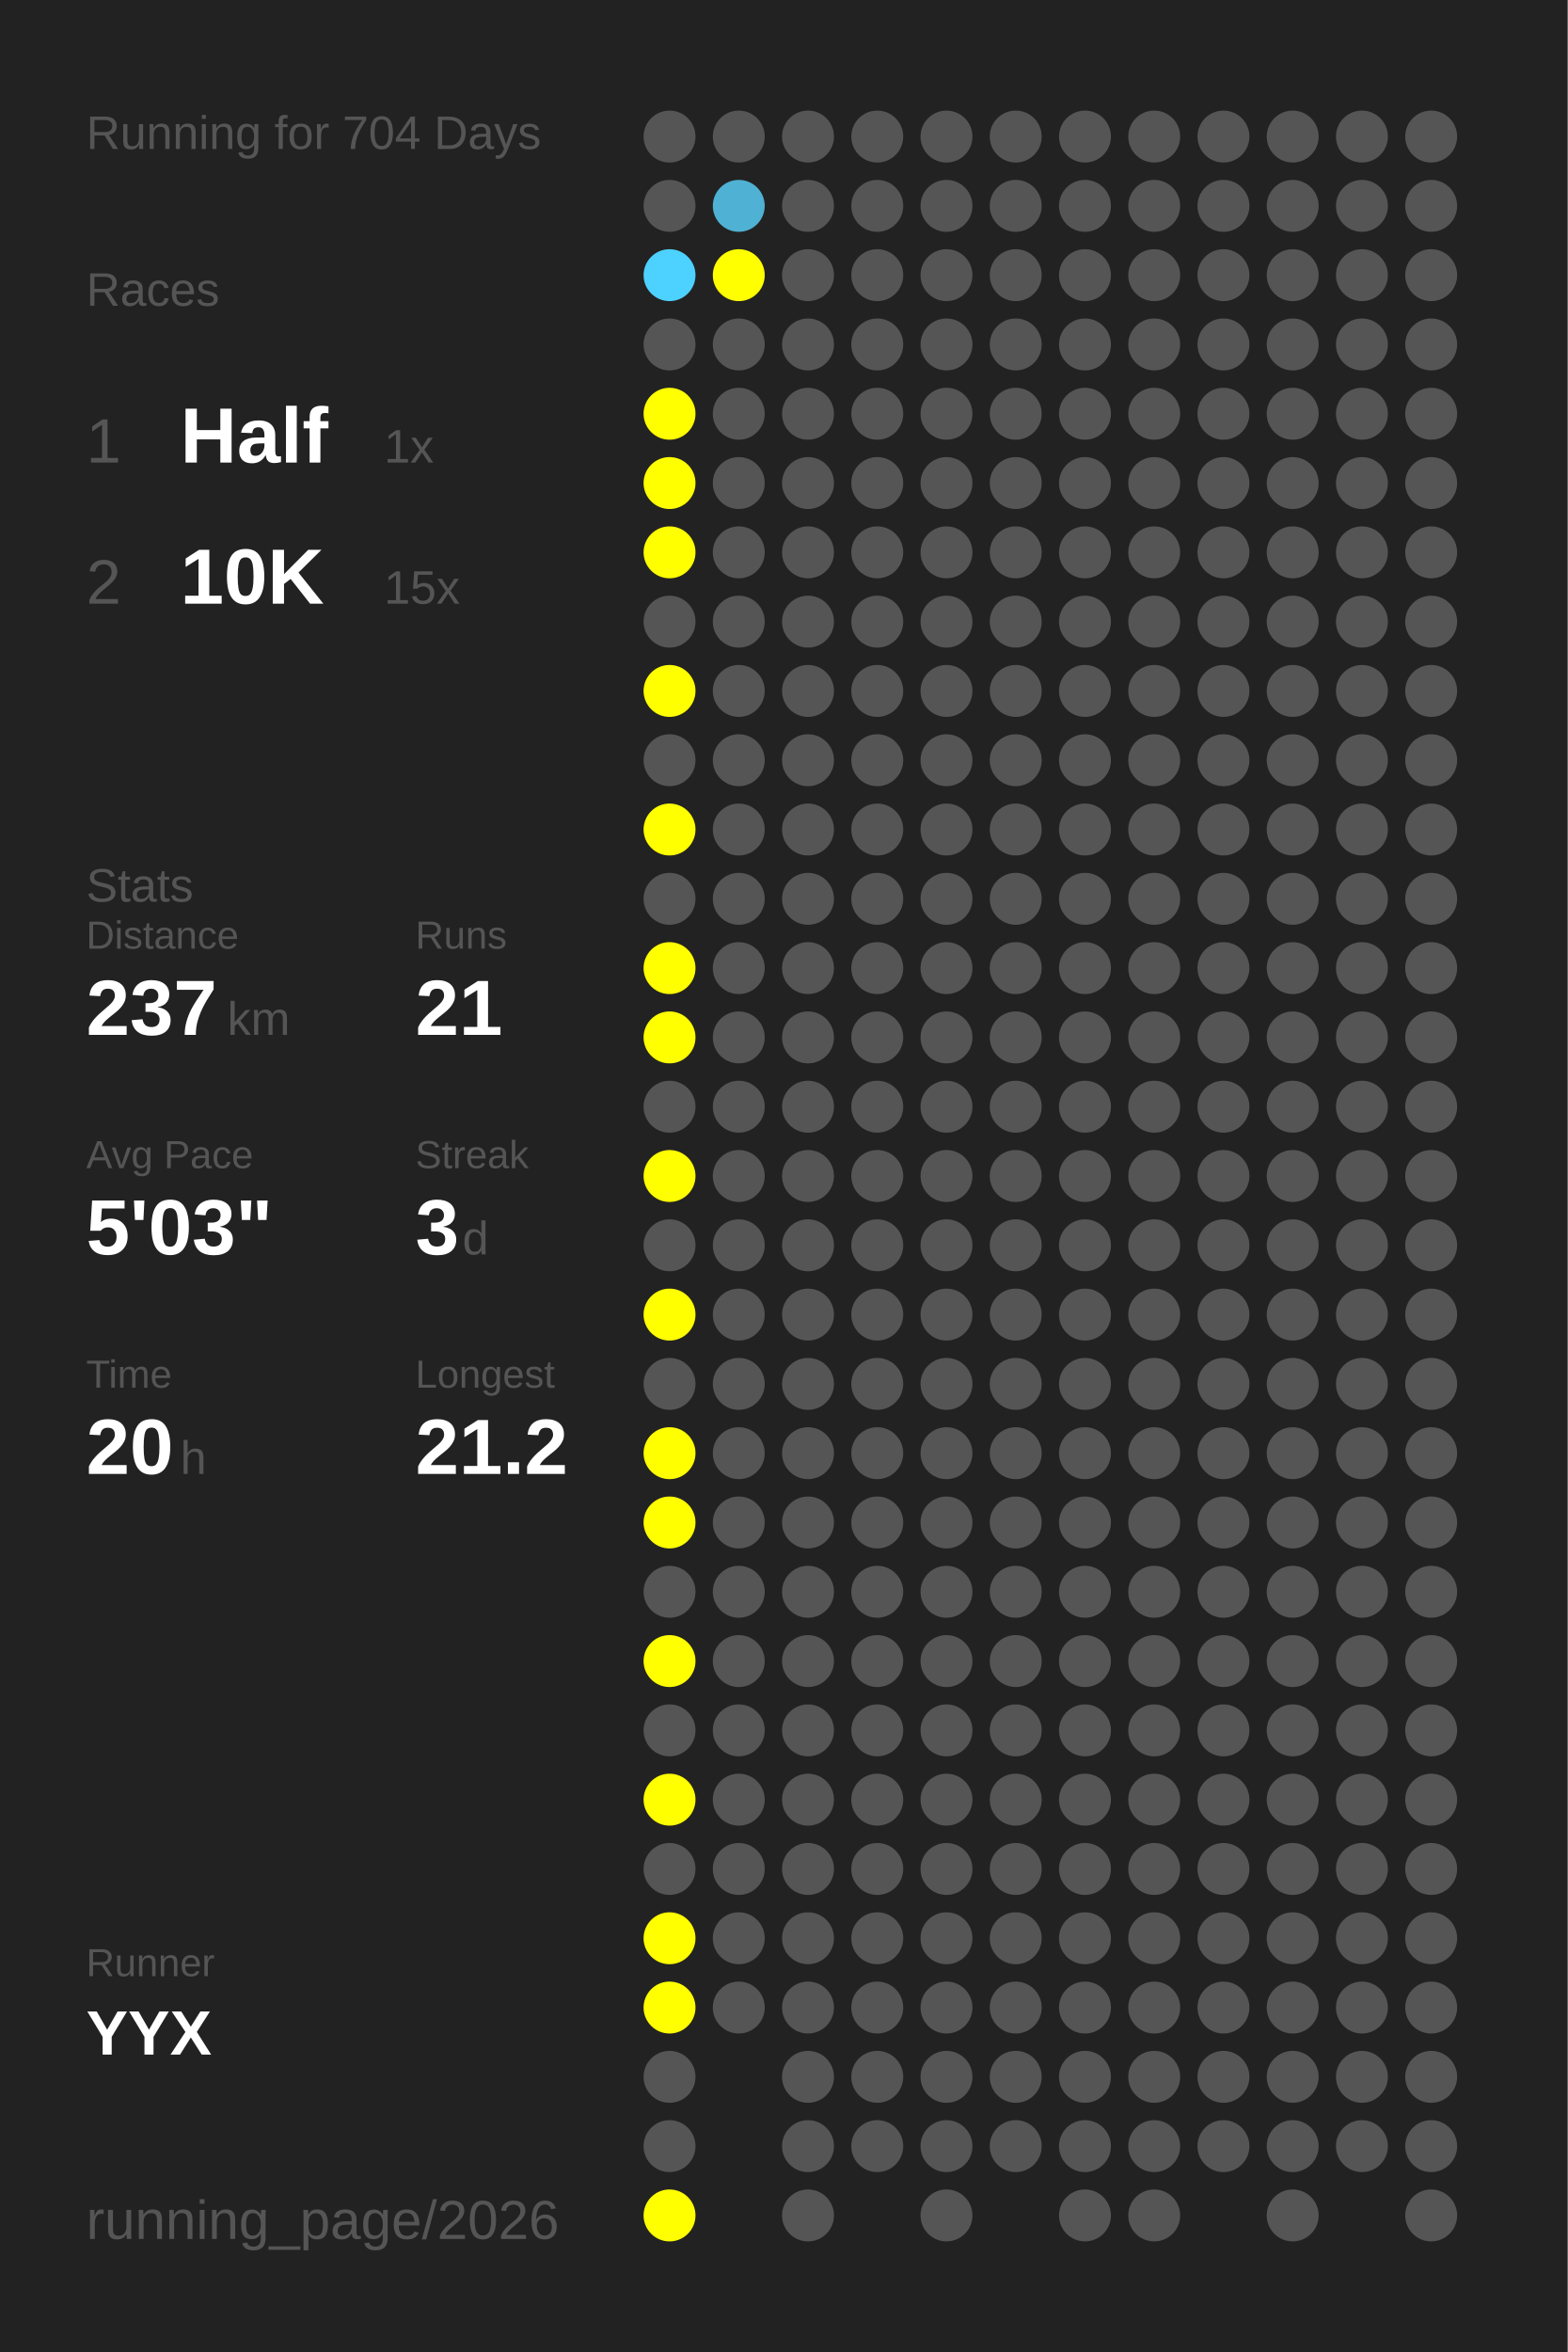
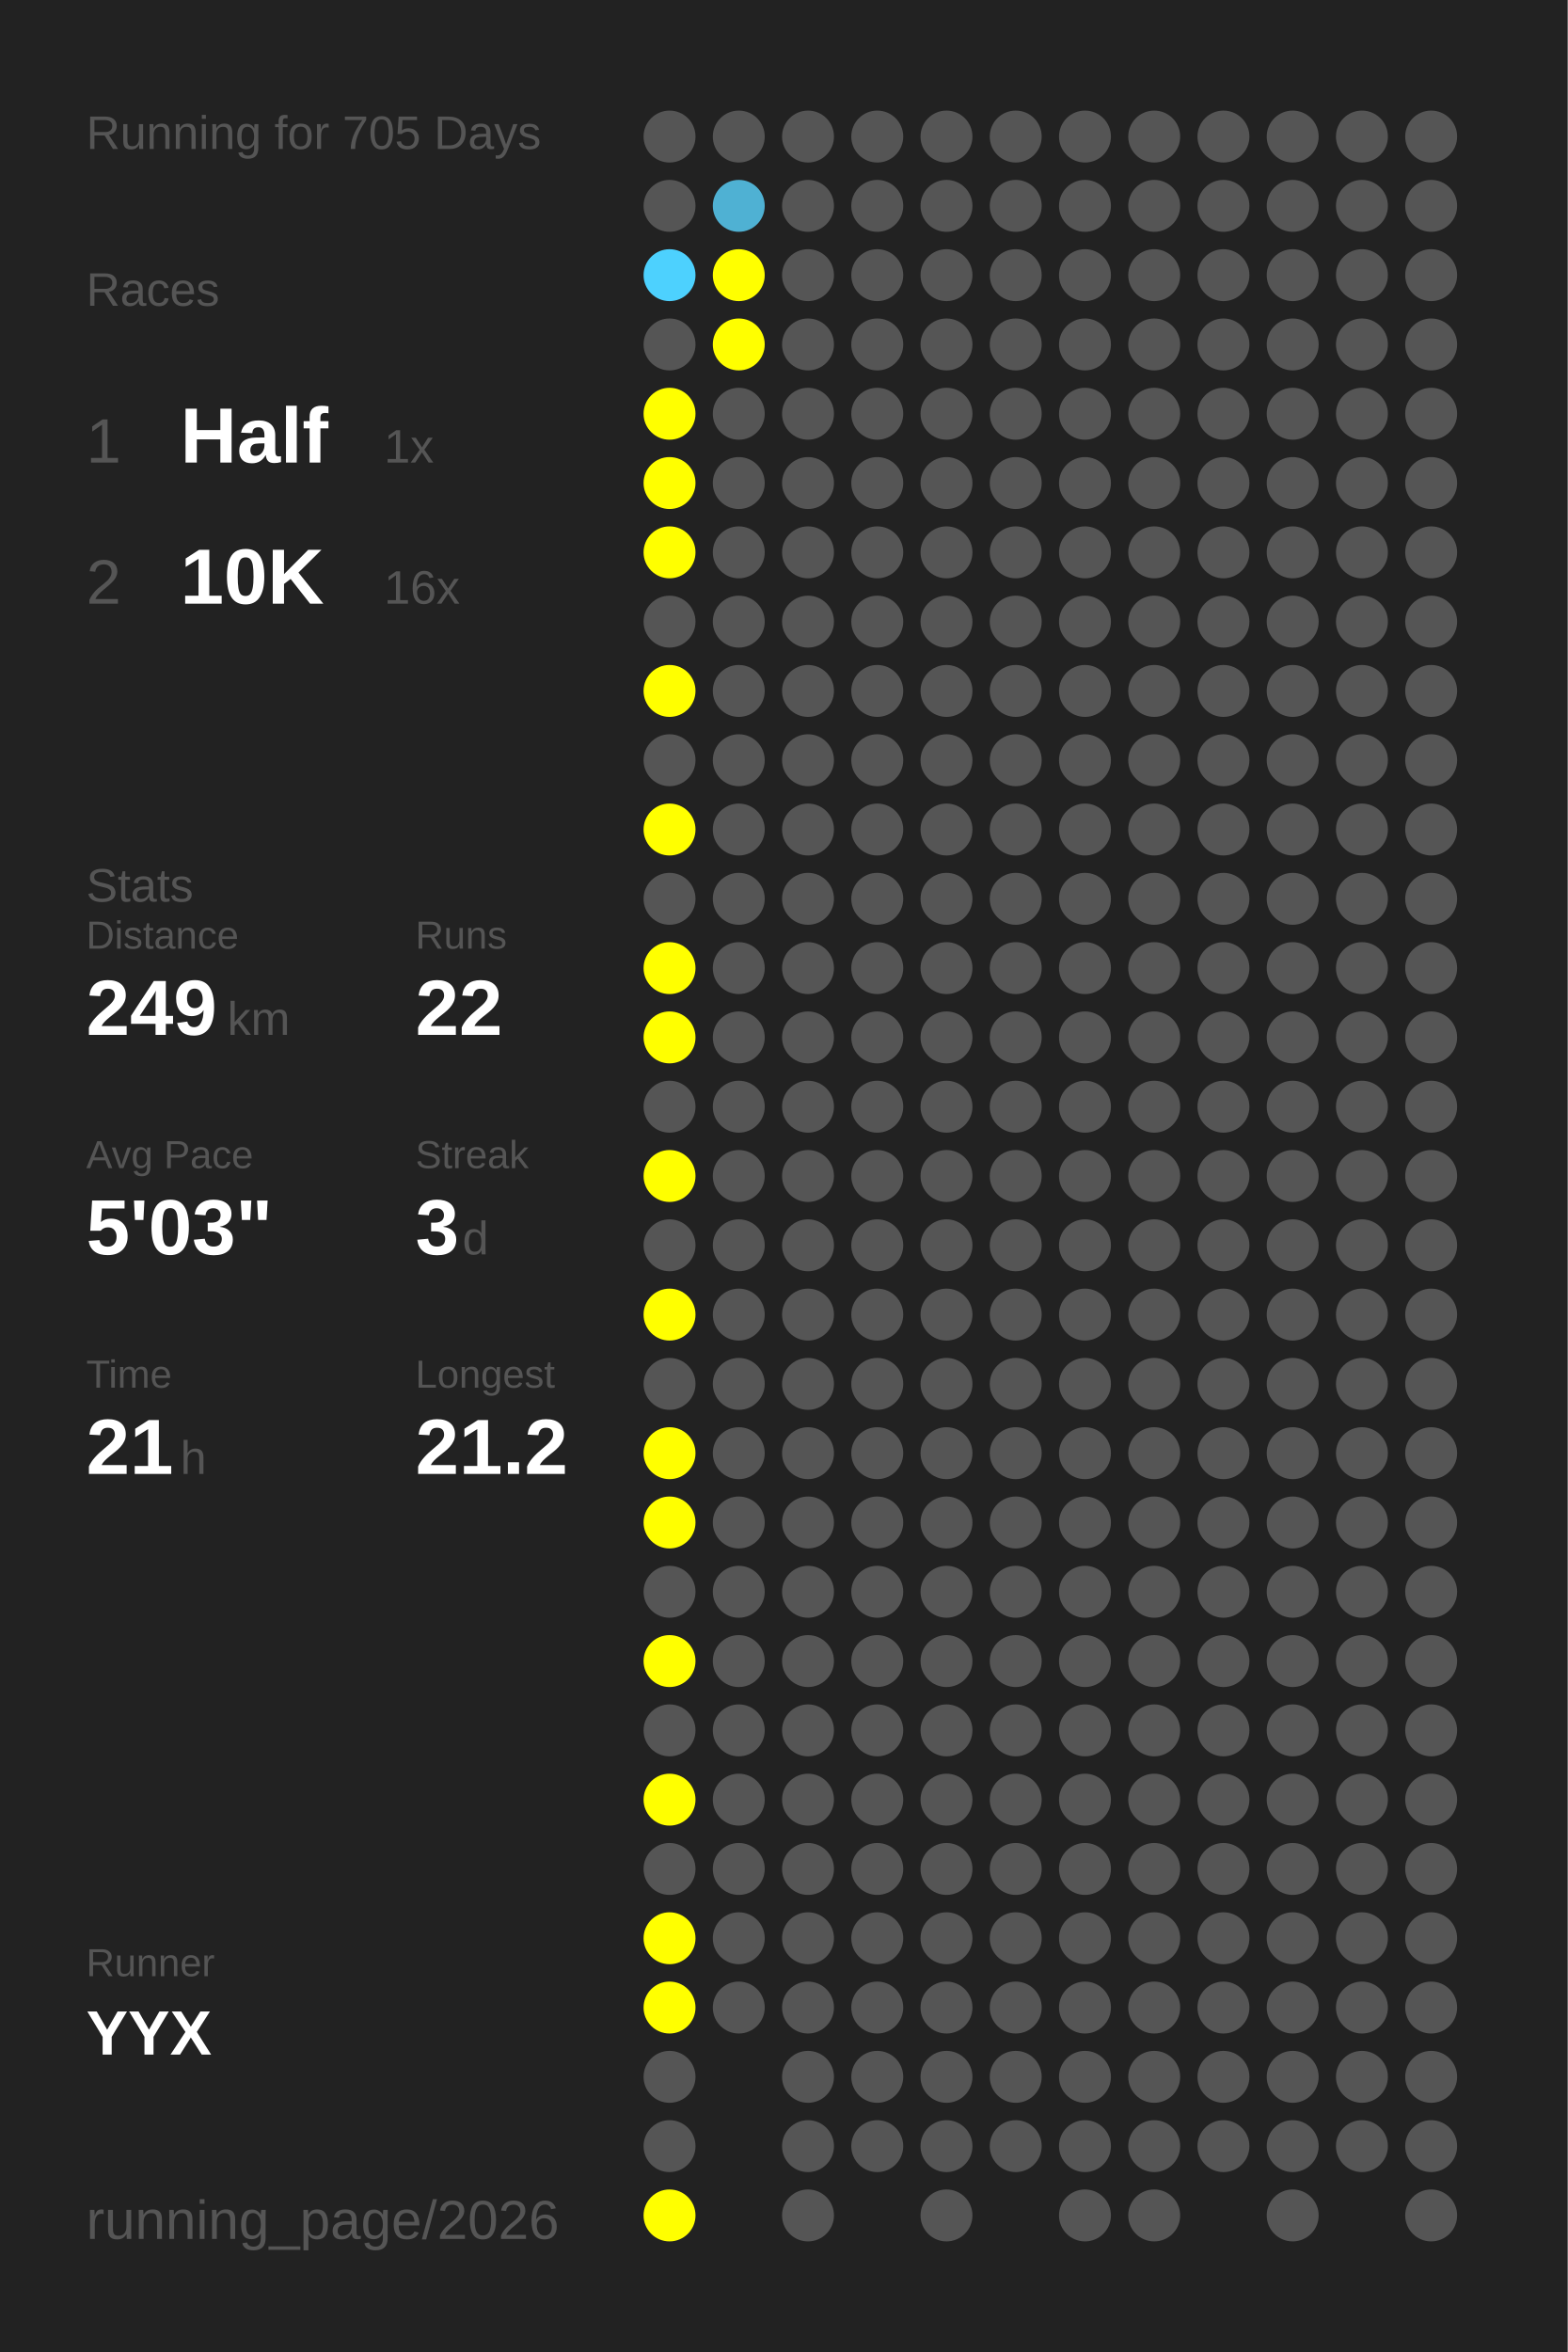
<svg xmlns="http://www.w3.org/2000/svg" baseProfile="full" height="300mm" version="1.1" viewBox="0,0,200,300" width="200mm">
  <defs />
  <rect fill="#222222" height="300" width="200" x="0" y="0" />
-   <text fill="#555555" style="font-size:6px; font-family:Arial;" x="11" y="19">Running for 704 Days</text>
+   <text fill="#555555" style="font-size:6px; font-family:Arial;" x="11" y="19">Running for 705 Days</text>
  <text fill="#555555" style="font-size:6px; font-family:Arial;" x="11" y="39">Races</text>
  <text fill="#555555" style="font-size:8px; font-family:Arial;" x="11" y="59">1</text>
  <text fill="#FFFFFF" style="font-size:10px; font-family:Arial; font-weight:bold;" x="23" y="59">Half</text>
  <text fill="#555555" style="font-size:6px; font-family:Arial;" x="49" y="59">1x</text>
  <text fill="#555555" style="font-size:8px; font-family:Arial;" x="11" y="77">2</text>
  <text fill="#FFFFFF" style="font-size:10px; font-family:Arial; font-weight:bold;" x="23" y="77">10K</text>
-   <text fill="#555555" style="font-size:6px; font-family:Arial;" x="49" y="77">15x</text>
+   <text fill="#555555" style="font-size:6px; font-family:Arial;" x="49" y="77">16x</text>
  <text fill="#555555" style="font-size:6px; font-family:Arial;" x="11" y="115">Stats</text>
  <text fill="#555555" style="font-size:5px; font-family:Arial;" x="11" y="121">Distance</text>
-   <text fill="#FFFFFF" style="font-size:10px; font-family:Arial; font-weight:bold;" x="11" y="132">237</text>
+   <text fill="#FFFFFF" style="font-size:10px; font-family:Arial; font-weight:bold;" x="11" y="132">249</text>
  <text fill="#555555" style="font-size:6px; font-family:Arial;" x="29" y="132">km</text>
  <text fill="#555555" style="font-size:5px; font-family:Arial;" x="53" y="121">Runs</text>
-   <text fill="#FFFFFF" style="font-size:10px; font-family:Arial; font-weight:bold;" x="53" y="132">21</text>
+   <text fill="#FFFFFF" style="font-size:10px; font-family:Arial; font-weight:bold;" x="53" y="132">22</text>
  <text fill="#555555" style="font-size:5px; font-family:Arial;" x="11" y="149">Avg Pace</text>
  <text fill="#FFFFFF" style="font-size:10px; font-family:Arial; font-weight:bold;" x="11" y="160">5'03"</text>
  <text fill="#555555" style="font-size:5px; font-family:Arial;" x="53" y="149">Streak</text>
  <text fill="#FFFFFF" style="font-size:10px; font-family:Arial; font-weight:bold;" x="53" y="160">3</text>
  <text fill="#555555" style="font-size:6px; font-family:Arial;" x="59" y="160">d</text>
  <text fill="#555555" style="font-size:5px; font-family:Arial;" x="11" y="177">Time</text>
-   <text fill="#FFFFFF" style="font-size:10px; font-family:Arial; font-weight:bold;" x="11" y="188">20</text>
+   <text fill="#FFFFFF" style="font-size:10px; font-family:Arial; font-weight:bold;" x="11" y="188">21</text>
  <text fill="#555555" style="font-size:6px; font-family:Arial;" x="23" y="188">h</text>
  <text fill="#555555" style="font-size:5px; font-family:Arial;" x="53" y="177">Longest</text>
  <text fill="#FFFFFF" style="font-size:10px; font-family:Arial; font-weight:bold;" x="53" y="188">21.2</text>
  <text fill="#555555" style="font-size:5px; font-family:Arial;" x="11" y="252.065">Runner</text>
  <text fill="#FFFFFF" style="font-size:8px; font-family:Arial; font-weight:bold;" x="11" y="262.065">YYX</text>
  <text fill="#555555" style="font-size:7px; font-family:Arial;" x="11" y="285.581">running_page/2026</text>
  <circle cx="85.417" cy="17.419" fill="#555555" r="3.312" />
  <circle cx="85.417" cy="26.258" fill="#555555" r="3.312" />
  <circle cx="85.417" cy="35.097" fill="#4dd1fe" r="3.312" />
  <circle cx="85.417" cy="43.935" fill="#555555" r="3.312" />
  <circle cx="85.417" cy="52.774" fill="#FFFF00" r="3.312" />
  <circle cx="85.417" cy="61.613" fill="#FFFF00" r="3.312" />
  <circle cx="85.417" cy="70.452" fill="#FFFF00" r="3.312" />
  <circle cx="85.417" cy="79.29" fill="#555555" r="3.312" />
  <circle cx="85.417" cy="88.129" fill="#FFFF00" r="3.312" />
  <circle cx="85.417" cy="96.968" fill="#555555" r="3.312" />
  <circle cx="85.417" cy="105.806" fill="#FFFF00" r="3.312" />
  <circle cx="85.417" cy="114.645" fill="#555555" r="3.312" />
  <circle cx="85.417" cy="123.484" fill="#FFFF00" r="3.312" />
  <circle cx="85.417" cy="132.323" fill="#FFFF00" r="3.312" />
  <circle cx="85.417" cy="141.161" fill="#555555" r="3.312" />
  <circle cx="85.417" cy="150" fill="#FFFF00" r="3.312" />
  <circle cx="85.417" cy="158.839" fill="#555555" r="3.312" />
  <circle cx="85.417" cy="167.677" fill="#FFFF00" r="3.312" />
  <circle cx="85.417" cy="176.516" fill="#555555" r="3.312" />
  <circle cx="85.417" cy="185.355" fill="#FFFF00" r="3.312" />
  <circle cx="85.417" cy="194.194" fill="#FFFF00" r="3.312" />
  <circle cx="85.417" cy="203.032" fill="#555555" r="3.312" />
  <circle cx="85.417" cy="211.871" fill="#FFFF00" r="3.312" />
  <circle cx="85.417" cy="220.71" fill="#555555" r="3.312" />
  <circle cx="85.417" cy="229.548" fill="#FFFF00" r="3.312" />
  <circle cx="85.417" cy="238.387" fill="#555555" r="3.312" />
  <circle cx="85.417" cy="247.226" fill="#FFFF00" r="3.312" />
  <circle cx="85.417" cy="256.065" fill="#FFFF00" r="3.312" />
  <circle cx="85.417" cy="264.903" fill="#555555" r="3.312" />
  <circle cx="85.417" cy="273.742" fill="#555555" r="3.312" />
  <circle cx="85.417" cy="282.581" fill="#FFFF00" r="3.312" />
  <circle cx="94.25" cy="17.419" fill="#555555" r="3.312" />
  <circle cx="94.25" cy="26.258" fill="#4fb1d3" r="3.312" />
  <circle cx="94.25" cy="35.097" fill="#FFFF00" r="3.312" />
-   <circle cx="94.25" cy="43.935" fill="#555555" r="3.312" />
+   <circle cx="94.25" cy="43.935" fill="#FFFF00" r="3.312" />
  <circle cx="94.25" cy="52.774" fill="#555555" r="3.312" />
  <circle cx="94.25" cy="61.613" fill="#555555" r="3.312" />
  <circle cx="94.25" cy="70.452" fill="#555555" r="3.312" />
  <circle cx="94.25" cy="79.29" fill="#555555" r="3.312" />
  <circle cx="94.25" cy="88.129" fill="#555555" r="3.312" />
  <circle cx="94.25" cy="96.968" fill="#555555" r="3.312" />
  <circle cx="94.25" cy="105.806" fill="#555555" r="3.312" />
  <circle cx="94.25" cy="114.645" fill="#555555" r="3.312" />
  <circle cx="94.25" cy="123.484" fill="#555555" r="3.312" />
  <circle cx="94.25" cy="132.323" fill="#555555" r="3.312" />
  <circle cx="94.25" cy="141.161" fill="#555555" r="3.312" />
  <circle cx="94.25" cy="150" fill="#555555" r="3.312" />
  <circle cx="94.25" cy="158.839" fill="#555555" r="3.312" />
  <circle cx="94.25" cy="167.677" fill="#555555" r="3.312" />
  <circle cx="94.25" cy="176.516" fill="#555555" r="3.312" />
  <circle cx="94.25" cy="185.355" fill="#555555" r="3.312" />
  <circle cx="94.25" cy="194.194" fill="#555555" r="3.312" />
  <circle cx="94.25" cy="203.032" fill="#555555" r="3.312" />
  <circle cx="94.25" cy="211.871" fill="#555555" r="3.312" />
  <circle cx="94.25" cy="220.71" fill="#555555" r="3.312" />
  <circle cx="94.25" cy="229.548" fill="#555555" r="3.312" />
  <circle cx="94.25" cy="238.387" fill="#555555" r="3.312" />
  <circle cx="94.25" cy="247.226" fill="#555555" r="3.312" />
  <circle cx="94.25" cy="256.065" fill="#555555" r="3.312" />
  <circle cx="103.083" cy="17.419" fill="#555555" r="3.312" />
  <circle cx="103.083" cy="26.258" fill="#555555" r="3.312" />
  <circle cx="103.083" cy="35.097" fill="#555555" r="3.312" />
  <circle cx="103.083" cy="43.935" fill="#555555" r="3.312" />
  <circle cx="103.083" cy="52.774" fill="#555555" r="3.312" />
  <circle cx="103.083" cy="61.613" fill="#555555" r="3.312" />
  <circle cx="103.083" cy="70.452" fill="#555555" r="3.312" />
  <circle cx="103.083" cy="79.29" fill="#555555" r="3.312" />
  <circle cx="103.083" cy="88.129" fill="#555555" r="3.312" />
  <circle cx="103.083" cy="96.968" fill="#555555" r="3.312" />
  <circle cx="103.083" cy="105.806" fill="#555555" r="3.312" />
  <circle cx="103.083" cy="114.645" fill="#555555" r="3.312" />
  <circle cx="103.083" cy="123.484" fill="#555555" r="3.312" />
  <circle cx="103.083" cy="132.323" fill="#555555" r="3.312" />
  <circle cx="103.083" cy="141.161" fill="#555555" r="3.312" />
  <circle cx="103.083" cy="150" fill="#555555" r="3.312" />
  <circle cx="103.083" cy="158.839" fill="#555555" r="3.312" />
  <circle cx="103.083" cy="167.677" fill="#555555" r="3.312" />
  <circle cx="103.083" cy="176.516" fill="#555555" r="3.312" />
  <circle cx="103.083" cy="185.355" fill="#555555" r="3.312" />
  <circle cx="103.083" cy="194.194" fill="#555555" r="3.312" />
  <circle cx="103.083" cy="203.032" fill="#555555" r="3.312" />
  <circle cx="103.083" cy="211.871" fill="#555555" r="3.312" />
  <circle cx="103.083" cy="220.71" fill="#555555" r="3.312" />
  <circle cx="103.083" cy="229.548" fill="#555555" r="3.312" />
  <circle cx="103.083" cy="238.387" fill="#555555" r="3.312" />
  <circle cx="103.083" cy="247.226" fill="#555555" r="3.312" />
  <circle cx="103.083" cy="256.065" fill="#555555" r="3.312" />
  <circle cx="103.083" cy="264.903" fill="#555555" r="3.312" />
  <circle cx="103.083" cy="273.742" fill="#555555" r="3.312" />
  <circle cx="103.083" cy="282.581" fill="#555555" r="3.312" />
  <circle cx="111.917" cy="17.419" fill="#555555" r="3.312" />
  <circle cx="111.917" cy="26.258" fill="#555555" r="3.312" />
  <circle cx="111.917" cy="35.097" fill="#555555" r="3.312" />
  <circle cx="111.917" cy="43.935" fill="#555555" r="3.312" />
  <circle cx="111.917" cy="52.774" fill="#555555" r="3.312" />
  <circle cx="111.917" cy="61.613" fill="#555555" r="3.312" />
  <circle cx="111.917" cy="70.452" fill="#555555" r="3.312" />
  <circle cx="111.917" cy="79.29" fill="#555555" r="3.312" />
  <circle cx="111.917" cy="88.129" fill="#555555" r="3.312" />
  <circle cx="111.917" cy="96.968" fill="#555555" r="3.312" />
  <circle cx="111.917" cy="105.806" fill="#555555" r="3.312" />
  <circle cx="111.917" cy="114.645" fill="#555555" r="3.312" />
  <circle cx="111.917" cy="123.484" fill="#555555" r="3.312" />
  <circle cx="111.917" cy="132.323" fill="#555555" r="3.312" />
  <circle cx="111.917" cy="141.161" fill="#555555" r="3.312" />
  <circle cx="111.917" cy="150" fill="#555555" r="3.312" />
  <circle cx="111.917" cy="158.839" fill="#555555" r="3.312" />
  <circle cx="111.917" cy="167.677" fill="#555555" r="3.312" />
  <circle cx="111.917" cy="176.516" fill="#555555" r="3.312" />
  <circle cx="111.917" cy="185.355" fill="#555555" r="3.312" />
  <circle cx="111.917" cy="194.194" fill="#555555" r="3.312" />
  <circle cx="111.917" cy="203.032" fill="#555555" r="3.312" />
  <circle cx="111.917" cy="211.871" fill="#555555" r="3.312" />
  <circle cx="111.917" cy="220.71" fill="#555555" r="3.312" />
  <circle cx="111.917" cy="229.548" fill="#555555" r="3.312" />
  <circle cx="111.917" cy="238.387" fill="#555555" r="3.312" />
  <circle cx="111.917" cy="247.226" fill="#555555" r="3.312" />
  <circle cx="111.917" cy="256.065" fill="#555555" r="3.312" />
  <circle cx="111.917" cy="264.903" fill="#555555" r="3.312" />
  <circle cx="111.917" cy="273.742" fill="#555555" r="3.312" />
  <circle cx="120.75" cy="17.419" fill="#555555" r="3.312" />
  <circle cx="120.75" cy="26.258" fill="#555555" r="3.312" />
  <circle cx="120.75" cy="35.097" fill="#555555" r="3.312" />
  <circle cx="120.75" cy="43.935" fill="#555555" r="3.312" />
  <circle cx="120.75" cy="52.774" fill="#555555" r="3.312" />
  <circle cx="120.75" cy="61.613" fill="#555555" r="3.312" />
  <circle cx="120.75" cy="70.452" fill="#555555" r="3.312" />
  <circle cx="120.75" cy="79.29" fill="#555555" r="3.312" />
  <circle cx="120.75" cy="88.129" fill="#555555" r="3.312" />
  <circle cx="120.75" cy="96.968" fill="#555555" r="3.312" />
  <circle cx="120.75" cy="105.806" fill="#555555" r="3.312" />
  <circle cx="120.75" cy="114.645" fill="#555555" r="3.312" />
  <circle cx="120.75" cy="123.484" fill="#555555" r="3.312" />
  <circle cx="120.75" cy="132.323" fill="#555555" r="3.312" />
  <circle cx="120.75" cy="141.161" fill="#555555" r="3.312" />
  <circle cx="120.75" cy="150" fill="#555555" r="3.312" />
  <circle cx="120.75" cy="158.839" fill="#555555" r="3.312" />
  <circle cx="120.75" cy="167.677" fill="#555555" r="3.312" />
  <circle cx="120.75" cy="176.516" fill="#555555" r="3.312" />
  <circle cx="120.75" cy="185.355" fill="#555555" r="3.312" />
  <circle cx="120.75" cy="194.194" fill="#555555" r="3.312" />
  <circle cx="120.75" cy="203.032" fill="#555555" r="3.312" />
  <circle cx="120.75" cy="211.871" fill="#555555" r="3.312" />
  <circle cx="120.75" cy="220.71" fill="#555555" r="3.312" />
  <circle cx="120.75" cy="229.548" fill="#555555" r="3.312" />
  <circle cx="120.75" cy="238.387" fill="#555555" r="3.312" />
  <circle cx="120.75" cy="247.226" fill="#555555" r="3.312" />
  <circle cx="120.75" cy="256.065" fill="#555555" r="3.312" />
  <circle cx="120.75" cy="264.903" fill="#555555" r="3.312" />
  <circle cx="120.75" cy="273.742" fill="#555555" r="3.312" />
  <circle cx="120.75" cy="282.581" fill="#555555" r="3.312" />
  <circle cx="129.583" cy="17.419" fill="#555555" r="3.312" />
  <circle cx="129.583" cy="26.258" fill="#555555" r="3.312" />
  <circle cx="129.583" cy="35.097" fill="#555555" r="3.312" />
  <circle cx="129.583" cy="43.935" fill="#555555" r="3.312" />
  <circle cx="129.583" cy="52.774" fill="#555555" r="3.312" />
  <circle cx="129.583" cy="61.613" fill="#555555" r="3.312" />
  <circle cx="129.583" cy="70.452" fill="#555555" r="3.312" />
  <circle cx="129.583" cy="79.29" fill="#555555" r="3.312" />
  <circle cx="129.583" cy="88.129" fill="#555555" r="3.312" />
  <circle cx="129.583" cy="96.968" fill="#555555" r="3.312" />
  <circle cx="129.583" cy="105.806" fill="#555555" r="3.312" />
  <circle cx="129.583" cy="114.645" fill="#555555" r="3.312" />
  <circle cx="129.583" cy="123.484" fill="#555555" r="3.312" />
  <circle cx="129.583" cy="132.323" fill="#555555" r="3.312" />
  <circle cx="129.583" cy="141.161" fill="#555555" r="3.312" />
  <circle cx="129.583" cy="150" fill="#555555" r="3.312" />
  <circle cx="129.583" cy="158.839" fill="#555555" r="3.312" />
  <circle cx="129.583" cy="167.677" fill="#555555" r="3.312" />
  <circle cx="129.583" cy="176.516" fill="#555555" r="3.312" />
  <circle cx="129.583" cy="185.355" fill="#555555" r="3.312" />
  <circle cx="129.583" cy="194.194" fill="#555555" r="3.312" />
  <circle cx="129.583" cy="203.032" fill="#555555" r="3.312" />
  <circle cx="129.583" cy="211.871" fill="#555555" r="3.312" />
  <circle cx="129.583" cy="220.71" fill="#555555" r="3.312" />
  <circle cx="129.583" cy="229.548" fill="#555555" r="3.312" />
  <circle cx="129.583" cy="238.387" fill="#555555" r="3.312" />
  <circle cx="129.583" cy="247.226" fill="#555555" r="3.312" />
  <circle cx="129.583" cy="256.065" fill="#555555" r="3.312" />
  <circle cx="129.583" cy="264.903" fill="#555555" r="3.312" />
  <circle cx="129.583" cy="273.742" fill="#555555" r="3.312" />
  <circle cx="138.417" cy="17.419" fill="#555555" r="3.312" />
  <circle cx="138.417" cy="26.258" fill="#555555" r="3.312" />
  <circle cx="138.417" cy="35.097" fill="#555555" r="3.312" />
  <circle cx="138.417" cy="43.935" fill="#555555" r="3.312" />
  <circle cx="138.417" cy="52.774" fill="#555555" r="3.312" />
  <circle cx="138.417" cy="61.613" fill="#555555" r="3.312" />
  <circle cx="138.417" cy="70.452" fill="#555555" r="3.312" />
  <circle cx="138.417" cy="79.29" fill="#555555" r="3.312" />
  <circle cx="138.417" cy="88.129" fill="#555555" r="3.312" />
  <circle cx="138.417" cy="96.968" fill="#555555" r="3.312" />
  <circle cx="138.417" cy="105.806" fill="#555555" r="3.312" />
  <circle cx="138.417" cy="114.645" fill="#555555" r="3.312" />
  <circle cx="138.417" cy="123.484" fill="#555555" r="3.312" />
  <circle cx="138.417" cy="132.323" fill="#555555" r="3.312" />
  <circle cx="138.417" cy="141.161" fill="#555555" r="3.312" />
  <circle cx="138.417" cy="150" fill="#555555" r="3.312" />
  <circle cx="138.417" cy="158.839" fill="#555555" r="3.312" />
  <circle cx="138.417" cy="167.677" fill="#555555" r="3.312" />
  <circle cx="138.417" cy="176.516" fill="#555555" r="3.312" />
  <circle cx="138.417" cy="185.355" fill="#555555" r="3.312" />
  <circle cx="138.417" cy="194.194" fill="#555555" r="3.312" />
  <circle cx="138.417" cy="203.032" fill="#555555" r="3.312" />
  <circle cx="138.417" cy="211.871" fill="#555555" r="3.312" />
  <circle cx="138.417" cy="220.71" fill="#555555" r="3.312" />
  <circle cx="138.417" cy="229.548" fill="#555555" r="3.312" />
  <circle cx="138.417" cy="238.387" fill="#555555" r="3.312" />
  <circle cx="138.417" cy="247.226" fill="#555555" r="3.312" />
  <circle cx="138.417" cy="256.065" fill="#555555" r="3.312" />
  <circle cx="138.417" cy="264.903" fill="#555555" r="3.312" />
  <circle cx="138.417" cy="273.742" fill="#555555" r="3.312" />
  <circle cx="138.417" cy="282.581" fill="#555555" r="3.312" />
  <circle cx="147.25" cy="17.419" fill="#555555" r="3.312" />
  <circle cx="147.25" cy="26.258" fill="#555555" r="3.312" />
  <circle cx="147.25" cy="35.097" fill="#555555" r="3.312" />
  <circle cx="147.25" cy="43.935" fill="#555555" r="3.312" />
  <circle cx="147.25" cy="52.774" fill="#555555" r="3.312" />
  <circle cx="147.25" cy="61.613" fill="#555555" r="3.312" />
  <circle cx="147.25" cy="70.452" fill="#555555" r="3.312" />
  <circle cx="147.25" cy="79.29" fill="#555555" r="3.312" />
  <circle cx="147.25" cy="88.129" fill="#555555" r="3.312" />
  <circle cx="147.25" cy="96.968" fill="#555555" r="3.312" />
  <circle cx="147.25" cy="105.806" fill="#555555" r="3.312" />
  <circle cx="147.25" cy="114.645" fill="#555555" r="3.312" />
  <circle cx="147.25" cy="123.484" fill="#555555" r="3.312" />
  <circle cx="147.25" cy="132.323" fill="#555555" r="3.312" />
  <circle cx="147.25" cy="141.161" fill="#555555" r="3.312" />
  <circle cx="147.25" cy="150" fill="#555555" r="3.312" />
  <circle cx="147.25" cy="158.839" fill="#555555" r="3.312" />
  <circle cx="147.25" cy="167.677" fill="#555555" r="3.312" />
  <circle cx="147.25" cy="176.516" fill="#555555" r="3.312" />
  <circle cx="147.25" cy="185.355" fill="#555555" r="3.312" />
  <circle cx="147.25" cy="194.194" fill="#555555" r="3.312" />
  <circle cx="147.25" cy="203.032" fill="#555555" r="3.312" />
  <circle cx="147.25" cy="211.871" fill="#555555" r="3.312" />
  <circle cx="147.25" cy="220.71" fill="#555555" r="3.312" />
  <circle cx="147.25" cy="229.548" fill="#555555" r="3.312" />
  <circle cx="147.25" cy="238.387" fill="#555555" r="3.312" />
  <circle cx="147.25" cy="247.226" fill="#555555" r="3.312" />
  <circle cx="147.25" cy="256.065" fill="#555555" r="3.312" />
  <circle cx="147.25" cy="264.903" fill="#555555" r="3.312" />
  <circle cx="147.25" cy="273.742" fill="#555555" r="3.312" />
  <circle cx="147.25" cy="282.581" fill="#555555" r="3.312" />
  <circle cx="156.083" cy="17.419" fill="#555555" r="3.312" />
  <circle cx="156.083" cy="26.258" fill="#555555" r="3.312" />
  <circle cx="156.083" cy="35.097" fill="#555555" r="3.312" />
  <circle cx="156.083" cy="43.935" fill="#555555" r="3.312" />
  <circle cx="156.083" cy="52.774" fill="#555555" r="3.312" />
  <circle cx="156.083" cy="61.613" fill="#555555" r="3.312" />
  <circle cx="156.083" cy="70.452" fill="#555555" r="3.312" />
  <circle cx="156.083" cy="79.29" fill="#555555" r="3.312" />
  <circle cx="156.083" cy="88.129" fill="#555555" r="3.312" />
  <circle cx="156.083" cy="96.968" fill="#555555" r="3.312" />
  <circle cx="156.083" cy="105.806" fill="#555555" r="3.312" />
  <circle cx="156.083" cy="114.645" fill="#555555" r="3.312" />
  <circle cx="156.083" cy="123.484" fill="#555555" r="3.312" />
  <circle cx="156.083" cy="132.323" fill="#555555" r="3.312" />
  <circle cx="156.083" cy="141.161" fill="#555555" r="3.312" />
  <circle cx="156.083" cy="150" fill="#555555" r="3.312" />
  <circle cx="156.083" cy="158.839" fill="#555555" r="3.312" />
  <circle cx="156.083" cy="167.677" fill="#555555" r="3.312" />
  <circle cx="156.083" cy="176.516" fill="#555555" r="3.312" />
  <circle cx="156.083" cy="185.355" fill="#555555" r="3.312" />
  <circle cx="156.083" cy="194.194" fill="#555555" r="3.312" />
  <circle cx="156.083" cy="203.032" fill="#555555" r="3.312" />
  <circle cx="156.083" cy="211.871" fill="#555555" r="3.312" />
  <circle cx="156.083" cy="220.71" fill="#555555" r="3.312" />
  <circle cx="156.083" cy="229.548" fill="#555555" r="3.312" />
  <circle cx="156.083" cy="238.387" fill="#555555" r="3.312" />
  <circle cx="156.083" cy="247.226" fill="#555555" r="3.312" />
  <circle cx="156.083" cy="256.065" fill="#555555" r="3.312" />
  <circle cx="156.083" cy="264.903" fill="#555555" r="3.312" />
  <circle cx="156.083" cy="273.742" fill="#555555" r="3.312" />
  <circle cx="164.917" cy="17.419" fill="#555555" r="3.312" />
  <circle cx="164.917" cy="26.258" fill="#555555" r="3.312" />
  <circle cx="164.917" cy="35.097" fill="#555555" r="3.312" />
  <circle cx="164.917" cy="43.935" fill="#555555" r="3.312" />
  <circle cx="164.917" cy="52.774" fill="#555555" r="3.312" />
  <circle cx="164.917" cy="61.613" fill="#555555" r="3.312" />
  <circle cx="164.917" cy="70.452" fill="#555555" r="3.312" />
  <circle cx="164.917" cy="79.29" fill="#555555" r="3.312" />
  <circle cx="164.917" cy="88.129" fill="#555555" r="3.312" />
  <circle cx="164.917" cy="96.968" fill="#555555" r="3.312" />
  <circle cx="164.917" cy="105.806" fill="#555555" r="3.312" />
  <circle cx="164.917" cy="114.645" fill="#555555" r="3.312" />
  <circle cx="164.917" cy="123.484" fill="#555555" r="3.312" />
  <circle cx="164.917" cy="132.323" fill="#555555" r="3.312" />
  <circle cx="164.917" cy="141.161" fill="#555555" r="3.312" />
  <circle cx="164.917" cy="150" fill="#555555" r="3.312" />
  <circle cx="164.917" cy="158.839" fill="#555555" r="3.312" />
  <circle cx="164.917" cy="167.677" fill="#555555" r="3.312" />
  <circle cx="164.917" cy="176.516" fill="#555555" r="3.312" />
  <circle cx="164.917" cy="185.355" fill="#555555" r="3.312" />
  <circle cx="164.917" cy="194.194" fill="#555555" r="3.312" />
  <circle cx="164.917" cy="203.032" fill="#555555" r="3.312" />
  <circle cx="164.917" cy="211.871" fill="#555555" r="3.312" />
  <circle cx="164.917" cy="220.71" fill="#555555" r="3.312" />
  <circle cx="164.917" cy="229.548" fill="#555555" r="3.312" />
  <circle cx="164.917" cy="238.387" fill="#555555" r="3.312" />
  <circle cx="164.917" cy="247.226" fill="#555555" r="3.312" />
  <circle cx="164.917" cy="256.065" fill="#555555" r="3.312" />
  <circle cx="164.917" cy="264.903" fill="#555555" r="3.312" />
  <circle cx="164.917" cy="273.742" fill="#555555" r="3.312" />
  <circle cx="164.917" cy="282.581" fill="#555555" r="3.312" />
  <circle cx="173.75" cy="17.419" fill="#555555" r="3.312" />
  <circle cx="173.75" cy="26.258" fill="#555555" r="3.312" />
  <circle cx="173.75" cy="35.097" fill="#555555" r="3.312" />
  <circle cx="173.75" cy="43.935" fill="#555555" r="3.312" />
  <circle cx="173.75" cy="52.774" fill="#555555" r="3.312" />
  <circle cx="173.75" cy="61.613" fill="#555555" r="3.312" />
  <circle cx="173.75" cy="70.452" fill="#555555" r="3.312" />
  <circle cx="173.75" cy="79.29" fill="#555555" r="3.312" />
  <circle cx="173.75" cy="88.129" fill="#555555" r="3.312" />
  <circle cx="173.75" cy="96.968" fill="#555555" r="3.312" />
  <circle cx="173.75" cy="105.806" fill="#555555" r="3.312" />
  <circle cx="173.75" cy="114.645" fill="#555555" r="3.312" />
  <circle cx="173.75" cy="123.484" fill="#555555" r="3.312" />
  <circle cx="173.75" cy="132.323" fill="#555555" r="3.312" />
  <circle cx="173.75" cy="141.161" fill="#555555" r="3.312" />
  <circle cx="173.75" cy="150" fill="#555555" r="3.312" />
  <circle cx="173.75" cy="158.839" fill="#555555" r="3.312" />
  <circle cx="173.75" cy="167.677" fill="#555555" r="3.312" />
  <circle cx="173.75" cy="176.516" fill="#555555" r="3.312" />
  <circle cx="173.75" cy="185.355" fill="#555555" r="3.312" />
  <circle cx="173.75" cy="194.194" fill="#555555" r="3.312" />
  <circle cx="173.75" cy="203.032" fill="#555555" r="3.312" />
  <circle cx="173.75" cy="211.871" fill="#555555" r="3.312" />
  <circle cx="173.75" cy="220.71" fill="#555555" r="3.312" />
  <circle cx="173.75" cy="229.548" fill="#555555" r="3.312" />
  <circle cx="173.75" cy="238.387" fill="#555555" r="3.312" />
  <circle cx="173.75" cy="247.226" fill="#555555" r="3.312" />
  <circle cx="173.75" cy="256.065" fill="#555555" r="3.312" />
  <circle cx="173.75" cy="264.903" fill="#555555" r="3.312" />
  <circle cx="173.75" cy="273.742" fill="#555555" r="3.312" />
  <circle cx="182.583" cy="17.419" fill="#555555" r="3.312" />
  <circle cx="182.583" cy="26.258" fill="#555555" r="3.312" />
  <circle cx="182.583" cy="35.097" fill="#555555" r="3.312" />
  <circle cx="182.583" cy="43.935" fill="#555555" r="3.312" />
  <circle cx="182.583" cy="52.774" fill="#555555" r="3.312" />
  <circle cx="182.583" cy="61.613" fill="#555555" r="3.312" />
  <circle cx="182.583" cy="70.452" fill="#555555" r="3.312" />
  <circle cx="182.583" cy="79.29" fill="#555555" r="3.312" />
  <circle cx="182.583" cy="88.129" fill="#555555" r="3.312" />
  <circle cx="182.583" cy="96.968" fill="#555555" r="3.312" />
  <circle cx="182.583" cy="105.806" fill="#555555" r="3.312" />
  <circle cx="182.583" cy="114.645" fill="#555555" r="3.312" />
  <circle cx="182.583" cy="123.484" fill="#555555" r="3.312" />
  <circle cx="182.583" cy="132.323" fill="#555555" r="3.312" />
  <circle cx="182.583" cy="141.161" fill="#555555" r="3.312" />
  <circle cx="182.583" cy="150" fill="#555555" r="3.312" />
  <circle cx="182.583" cy="158.839" fill="#555555" r="3.312" />
  <circle cx="182.583" cy="167.677" fill="#555555" r="3.312" />
  <circle cx="182.583" cy="176.516" fill="#555555" r="3.312" />
  <circle cx="182.583" cy="185.355" fill="#555555" r="3.312" />
  <circle cx="182.583" cy="194.194" fill="#555555" r="3.312" />
  <circle cx="182.583" cy="203.032" fill="#555555" r="3.312" />
  <circle cx="182.583" cy="211.871" fill="#555555" r="3.312" />
  <circle cx="182.583" cy="220.71" fill="#555555" r="3.312" />
  <circle cx="182.583" cy="229.548" fill="#555555" r="3.312" />
  <circle cx="182.583" cy="238.387" fill="#555555" r="3.312" />
  <circle cx="182.583" cy="247.226" fill="#555555" r="3.312" />
  <circle cx="182.583" cy="256.065" fill="#555555" r="3.312" />
  <circle cx="182.583" cy="264.903" fill="#555555" r="3.312" />
  <circle cx="182.583" cy="273.742" fill="#555555" r="3.312" />
  <circle cx="182.583" cy="282.581" fill="#555555" r="3.312" />
</svg>
